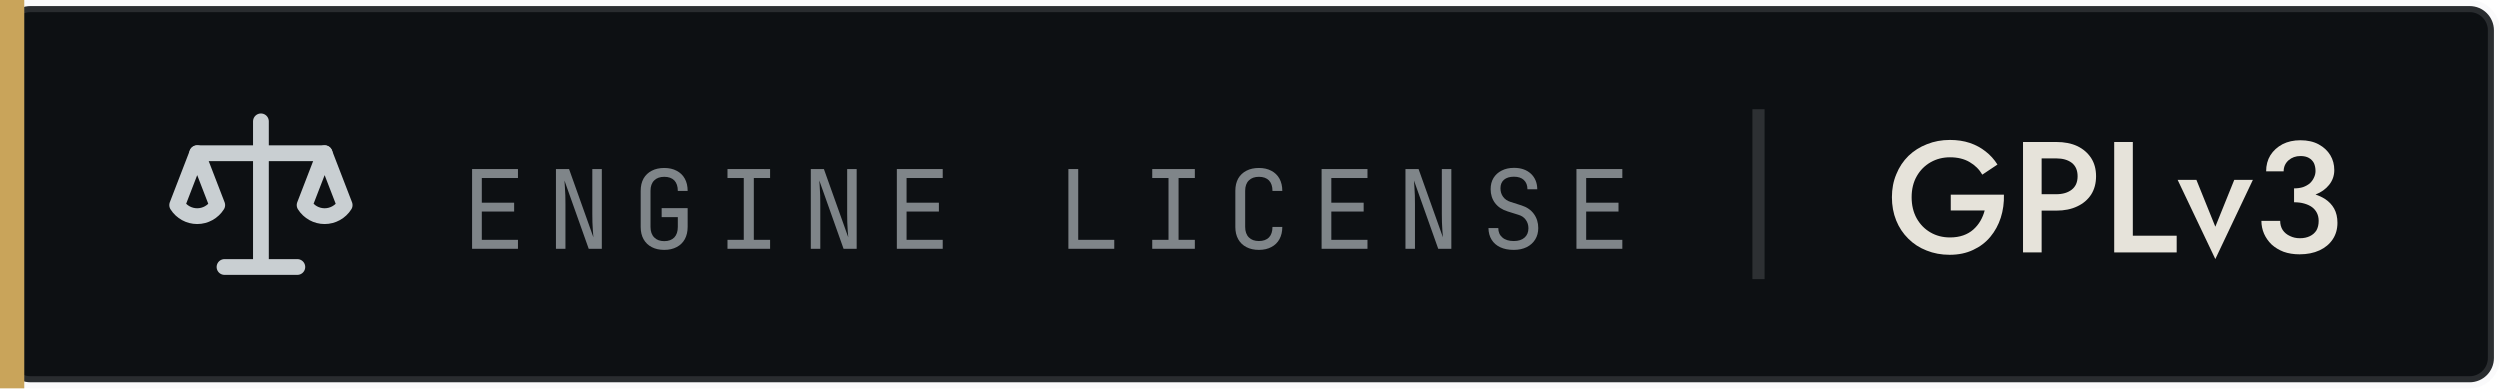
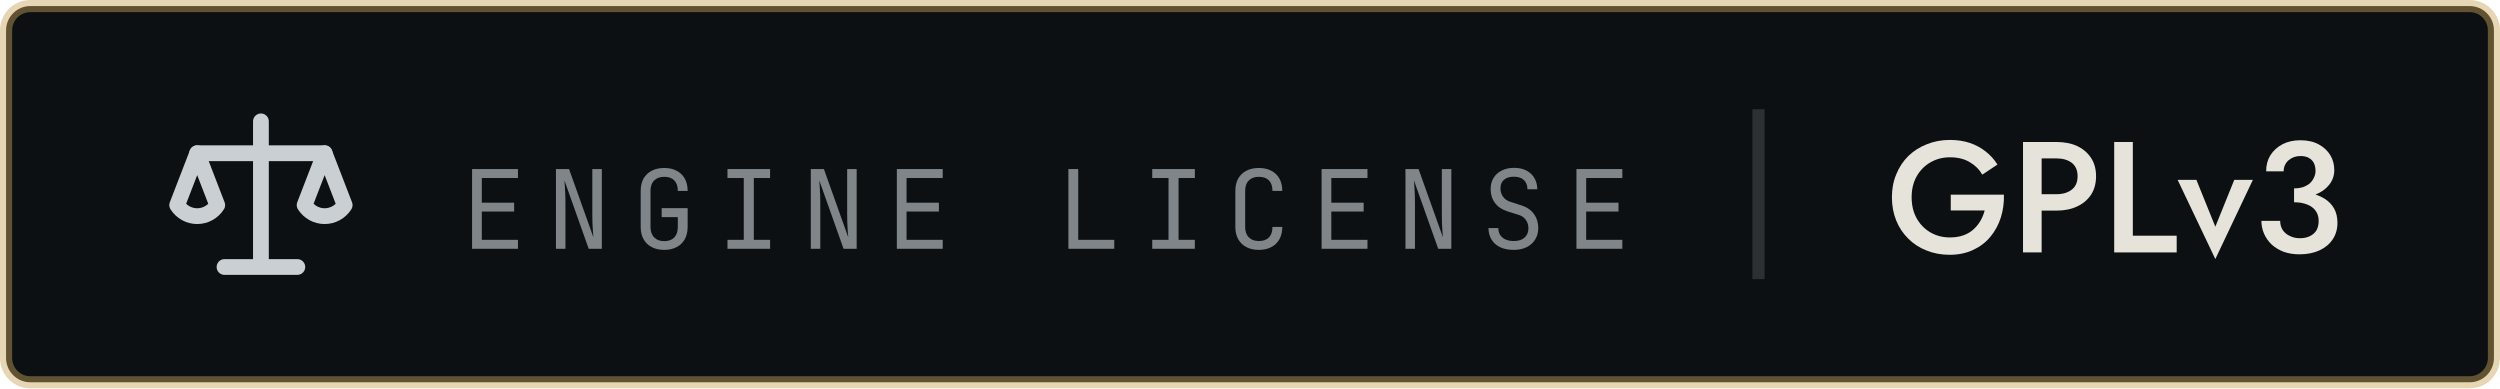
<svg xmlns="http://www.w3.org/2000/svg" viewBox="0 0 206 32" width="206" height="32" role="img">
  <defs>
    <path id="g1" d="M100 0V-730H520V-648H189V-422H485V-341H189V-82H520V0Z" />
    <path id="g2" d="M90 0V-730H210L433 -105Q431 -130 428 -166Q426 -203 424 -244Q423 -284 423 -320V-730H510V0H390L168 -625Q170 -601 172 -564Q174 -528 176 -488Q177 -447 177 -410V0Z" />
    <path id="g3" d="M304 10Q238 10 190 -15Q141 -40 114 -88Q88 -135 88 -200V-530Q88 -596 114 -643Q141 -690 190 -715Q238 -740 304 -740Q370 -740 418 -714Q466 -689 492 -642Q518 -595 518 -530H428Q428 -592 396 -626Q363 -659 304 -659Q245 -659 212 -626Q178 -593 178 -531V-200Q178 -138 212 -104Q245 -70 304 -70Q363 -70 396 -104Q428 -138 428 -200V-290H280V-372H518V-200Q518 -136 492 -88Q466 -41 418 -16Q370 10 304 10Z" />
    <path id="g4" d="M105 0V-82H254V-648H105V-730H495V-648H346V-82H495V0Z" />
    <path id="g6" d="M115 0V-730H205V-82H535V0Z" />
    <path id="g7" d="M304 10Q238 10 190 -15Q141 -40 114 -88Q88 -135 88 -200V-530Q88 -596 114 -643Q141 -690 190 -715Q238 -740 304 -740Q370 -740 418 -714Q466 -689 492 -642Q518 -595 518 -530H428Q428 -592 396 -626Q363 -659 304 -659Q245 -659 212 -626Q178 -593 178 -531V-200Q178 -138 212 -104Q245 -71 304 -71Q363 -71 396 -104Q428 -138 428 -200H518Q518 -136 492 -88Q466 -41 418 -16Q370 10 304 10Z" />
    <path id="g8" d="M304 10Q232 10 180 -14Q129 -38 101 -83Q73 -128 72 -190H162Q162 -135 200 -103Q237 -71 304 -71Q367 -71 402 -102Q438 -133 438 -188Q438 -232 414 -265Q391 -298 347 -311L248 -342Q173 -365 132 -419Q92 -473 92 -546Q92 -605 118 -648Q145 -692 193 -716Q241 -741 306 -741Q402 -741 460 -688Q518 -634 519 -545H429Q429 -599 396 -630Q364 -660 305 -660Q247 -660 214 -632Q182 -604 182 -554Q182 -509 206 -476Q230 -443 275 -429L375 -397Q448 -374 488 -319Q528 -264 528 -190Q528 -130 500 -85Q472 -40 422 -15Q371 10 304 10Z" />
    <path id="g9" d="M411 -266H626Q617 -231 599 -200Q581 -169 554 -145Q527 -121 490 -108Q453 -95 406 -95Q337 -95 282 -127Q227 -159 195 -216Q163 -274 163 -350Q163 -427 196 -484Q228 -540 284 -572Q339 -603 406 -603Q479 -603 530 -573Q582 -543 611 -493L707 -557Q676 -606 632 -640Q588 -675 532 -694Q475 -713 406 -713Q327 -713 260 -686Q193 -660 143 -612Q93 -563 66 -496Q38 -430 38 -350Q38 -270 65 -203Q92 -136 142 -87Q191 -38 258 -12Q325 15 404 15Q488 15 553 -16Q618 -46 662 -99Q706 -152 728 -220Q750 -289 748 -366H411Z" />
    <path id="g10" d="M78 -700V0H196V-265H289Q366 -265 422 -292Q478 -318 510 -367Q541 -416 541 -483Q541 -550 510 -598Q478 -647 422 -674Q366 -700 289 -700ZM196 -369V-596H289Q350 -596 387 -568Q424 -539 424 -483Q424 -427 387 -398Q350 -369 289 -369Z" />
    <path id="g11" d="M78 -700V0H474V-106H196V-700Z" />
    <path id="g12" d="M-1 -460 238 42 476 -460H358L238 -163L118 -460Z" />
    <path id="g13" d="M297 12Q369 12 423 -13Q477 -38 507 -83Q537 -128 537 -188Q537 -240 516 -278Q495 -315 458 -339Q431 -356 398 -367Q452 -388 484 -428Q517 -469 517 -522Q517 -574 492 -616Q466 -659 418 -685Q370 -711 302 -711Q238 -711 189 -686Q140 -660 112 -616Q85 -572 85 -514H196Q196 -556 227 -584Q258 -611 303 -611Q335 -611 356 -599Q377 -587 388 -566Q398 -544 398 -516Q398 -494 388 -474Q379 -454 362 -438Q344 -423 319 -414Q294 -406 262 -406V-318Q298 -318 326 -310Q355 -302 376 -287Q396 -272 407 -250Q418 -228 418 -200Q418 -165 404 -140Q389 -116 362 -103Q335 -90 299 -90Q264 -90 236 -104Q207 -117 190 -142Q174 -167 174 -200H55Q55 -157 72 -118Q89 -80 120 -50Q152 -21 196 -4Q241 12 297 12Z" />
  </defs>
-   <rect x="0.5" y="0.5" width="205" height="31" rx="2" fill="#0d1013" stroke="#d6dbde" stroke-width="1" stroke-opacity="0.14" />
-   <rect x="0" y="0" width="2" height="32" rx="0" fill="#c9a45a" />
+   <rect x="0.5" y="0.5" width="205" height="31" rx="2" fill="#0d1013" stroke="#c9a45a" stroke-width="1" stroke-opacity="0.45" />
  <g transform="translate(12.5 7) scale(0.75)" fill="none" stroke="#c9cfd2" stroke-width="1.733" stroke-linecap="round" stroke-linejoin="round">
    <path d="M12 4v16M8 20h8M5 7.5h14" />
    <path d="M5 7.5L2.8 13.2a2.6 2.6 0 004.4 0zM19 7.5l-2.2 5.7a2.6 2.6 0 004.4 0z" />
  </g>
  <g transform="scale(0.009)" fill="#7f8589">
    <use href="#g1" x="4222.2" y="2277.8" />
    <use href="#g2" x="5000.0" y="2277.8" />
    <use href="#g3" x="5777.8" y="2277.8" />
    <use href="#g4" x="6555.6" y="2277.8" />
    <use href="#g2" x="7333.3" y="2277.8" />
    <use href="#g1" x="8111.1" y="2277.8" />
    <use href="#g6" x="9666.7" y="2277.8" />
    <use href="#g4" x="10444.4" y="2277.8" />
    <use href="#g7" x="11222.2" y="2277.8" />
    <use href="#g1" x="12000.0" y="2277.8" />
    <use href="#g2" x="12777.8" y="2277.8" />
    <use href="#g8" x="13555.6" y="2277.8" />
    <use href="#g1" x="14333.3" y="2277.8" />
  </g>
  <rect x="144.4" y="9" width="1" height="14" rx="0" fill="#d6dbde" fill-opacity="0.16" />
  <g transform="scale(0.013)" fill="#e6e3da">
    <use href="#g9" x="11953.8" y="1600.0" />
    <use href="#g10" x="12744.8" y="1600.0" />
    <use href="#g11" x="13322.8" y="1600.0" />
    <use href="#g12" x="13803.8" y="1600.0" />
    <use href="#g13" x="14278.8" y="1600.0" />
  </g>
</svg>
